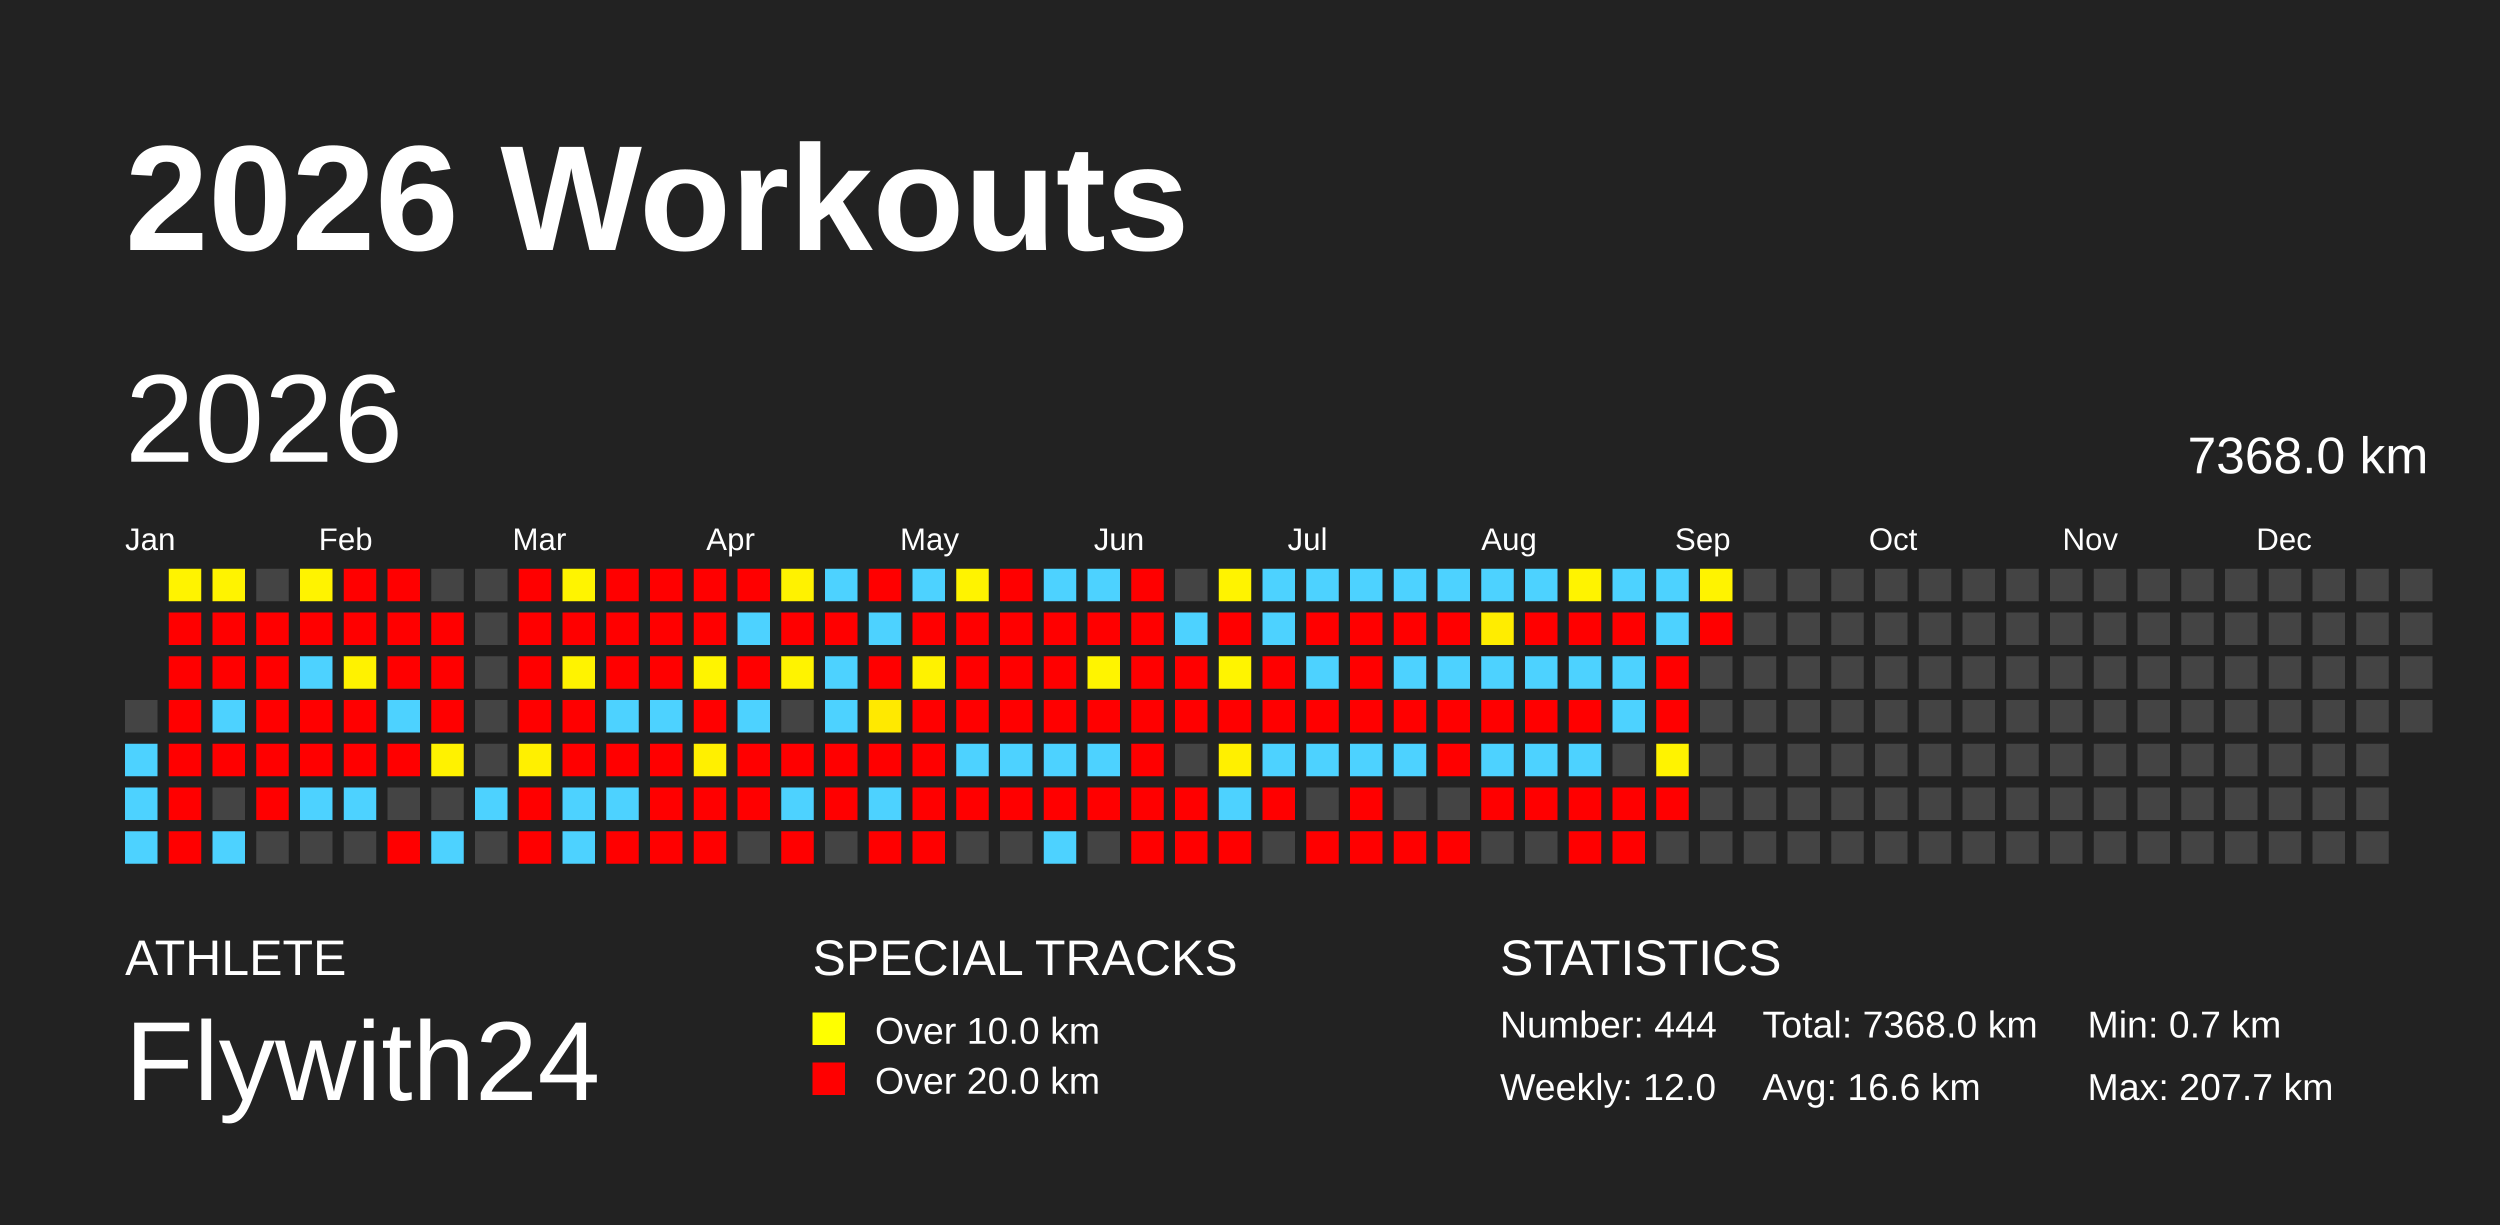
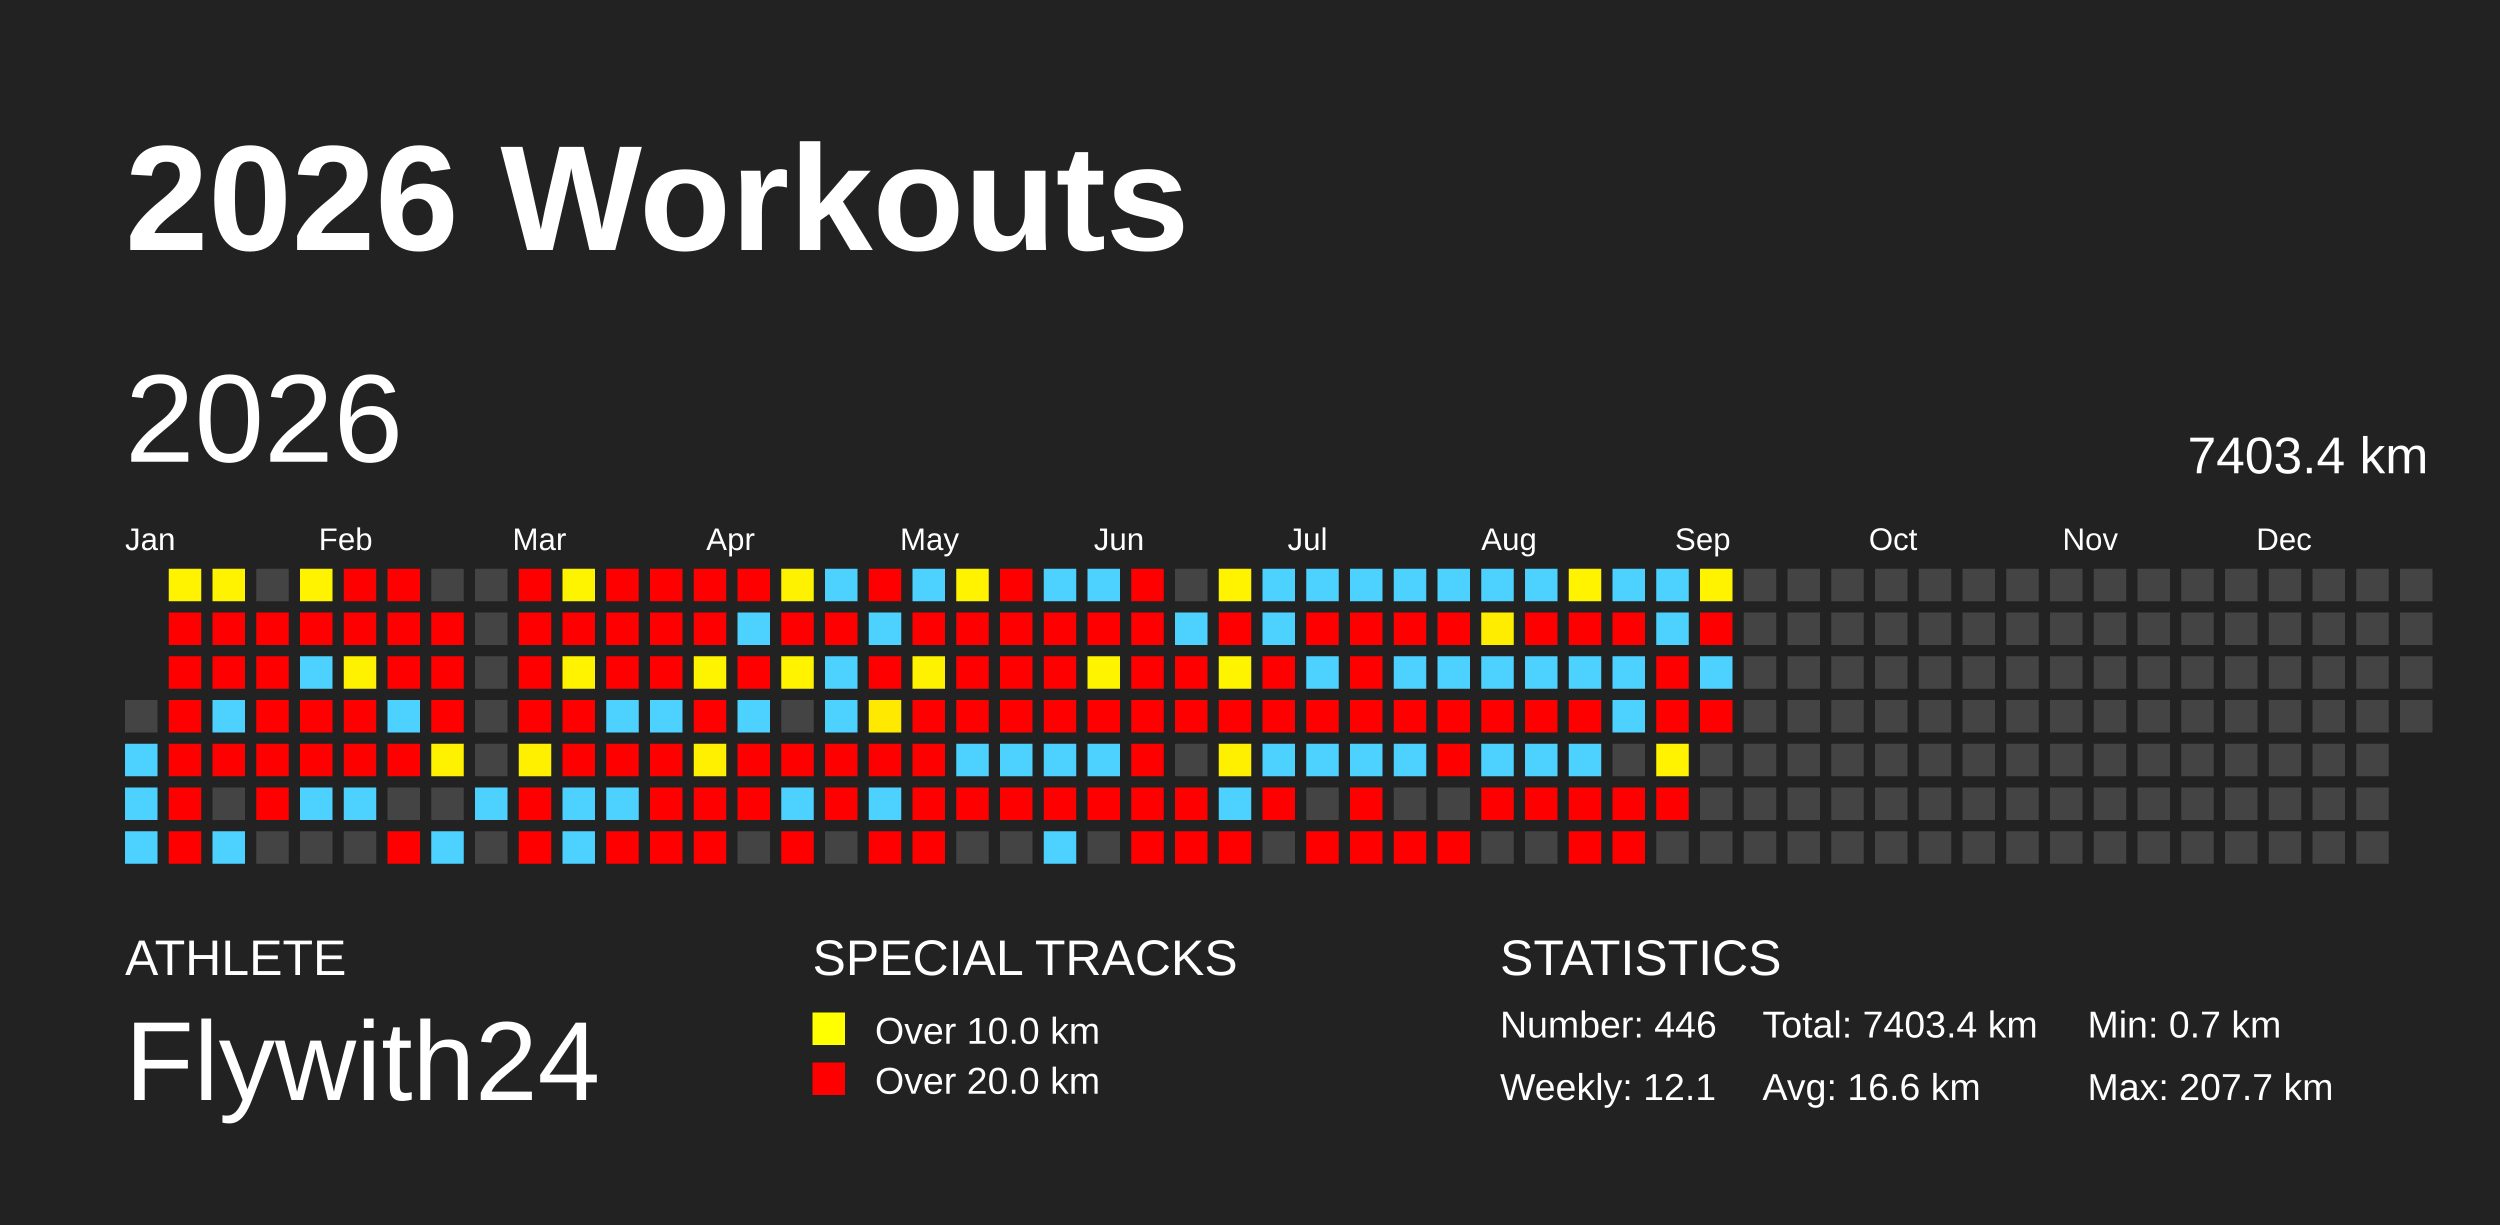
<svg xmlns="http://www.w3.org/2000/svg" baseProfile="full" height="98mm" version="1.1" viewBox="0,0,200,98" width="200mm">
  <defs />
  <rect fill="#222222" height="98" width="200" x="0" y="0" />
  <text fill="#FFFFFF" style="font-size:12px; font-family:Arial; font-weight:bold;" x="10" y="20">2026 Workouts</text>
  <text fill="#FFFFFF" style="font-size:4px; font-family:Arial" x="10" y="78">ATHLETE</text>
  <text fill="#FFFFFF" style="font-size:9px; font-family:Arial" x="10" y="88">Flywith24</text>
  <text fill="#FFFFFF" style="font-size:4px; font-family:Arial" x="65" y="78">SPECIAL TRACKS</text>
  <rect fill="yellow" height="2.6" width="2.6" x="65" y="81" />
  <text fill="#FFFFFF" style="font-size:3px; font-family:Arial" x="70" y="83.5">Over 10.0 km</text>
  <rect fill="red" height="2.6" width="2.6" x="65" y="85" />
  <text fill="#FFFFFF" style="font-size:3px; font-family:Arial" x="70" y="87.5">Over 20.0 km</text>
  <text fill="#FFFFFF" style="font-size:4px; font-family:Arial" x="120" y="78">STATISTICS</text>
-   <text fill="#FFFFFF" style="font-size:3px; font-family:Arial" x="120" y="83">Number: 444</text>
-   <text fill="#FFFFFF" style="font-size:3px; font-family:Arial" x="120" y="88">Weekly: 12.0</text>
-   <text fill="#FFFFFF" style="font-size:3px; font-family:Arial" x="141" y="83">Total: 7368.0 km</text>
+   <text fill="#FFFFFF" style="font-size:3px; font-family:Arial" x="120" y="83">Number: 446</text>
+   <text fill="#FFFFFF" style="font-size:3px; font-family:Arial" x="120" y="88">Weekly: 12.1</text>
+   <text fill="#FFFFFF" style="font-size:3px; font-family:Arial" x="141" y="83">Total: 7403.4 km</text>
  <text fill="#FFFFFF" style="font-size:3px; font-family:Arial" x="141" y="88">Avg: 16.6 km</text>
  <text fill="#FFFFFF" style="font-size:3px; font-family:Arial" x="167" y="83">Min: 0.7 km</text>
  <text fill="#FFFFFF" style="font-size:3px; font-family:Arial" x="167" y="88">Max: 207.7 km</text>
  <text dominant-baseline="hanging" fill="#FFFFFF" style="font-size:10.0px; font-family:Arial;" x="10" y="30">2026</text>
-   <text dominant-baseline="hanging" fill="#FFFFFF" style="font-size:4.125px; font-family:Arial;" x="175" y="35">7368.0 km</text>
+   <text dominant-baseline="hanging" fill="#FFFFFF" style="font-size:4.125px; font-family:Arial;" x="175" y="35">7403.4 km</text>
  <text fill="#FFFFFF" style="font-size:2.5px; font-family:Arial" x="10.0" y="44">Jan</text>
  <text fill="#FFFFFF" style="font-size:2.5px; font-family:Arial" x="25.5" y="44">Feb</text>
  <text fill="#FFFFFF" style="font-size:2.5px; font-family:Arial" x="41.0" y="44">Mar</text>
  <text fill="#FFFFFF" style="font-size:2.5px; font-family:Arial" x="56.5" y="44">Apr</text>
  <text fill="#FFFFFF" style="font-size:2.5px; font-family:Arial" x="72.0" y="44">May</text>
  <text fill="#FFFFFF" style="font-size:2.5px; font-family:Arial" x="87.5" y="44">Jun</text>
  <text fill="#FFFFFF" style="font-size:2.5px; font-family:Arial" x="103.0" y="44">Jul</text>
  <text fill="#FFFFFF" style="font-size:2.5px; font-family:Arial" x="118.5" y="44">Aug</text>
  <text fill="#FFFFFF" style="font-size:2.5px; font-family:Arial" x="134.0" y="44">Sep</text>
  <text fill="#FFFFFF" style="font-size:2.5px; font-family:Arial" x="149.5" y="44">Oct</text>
  <text fill="#FFFFFF" style="font-size:2.5px; font-family:Arial" x="165.0" y="44">Nov</text>
  <text fill="#FFFFFF" style="font-size:2.5px; font-family:Arial" x="180.5" y="44">Dec</text>
  <rect fill="#444444" height="2.6" width="2.6" x="10.0" y="56.0" />
  <rect fill="#4dd2ff" height="2.6" width="2.6" x="10.0" y="59.5" />
  <rect fill="#4dd2ff" height="2.6" width="2.6" x="10.0" y="63.0" />
  <rect fill="#4dd2ff" height="2.6" width="2.6" x="10.0" y="66.5" />
  <rect fill="#fff300" height="2.6" width="2.6" x="13.5" y="45.5" />
  <rect fill="red" height="2.6" width="2.6" x="13.5" y="49.0" />
  <rect fill="red" height="2.6" width="2.6" x="13.5" y="52.5" />
  <rect fill="red" height="2.6" width="2.6" x="13.5" y="56.0" />
  <rect fill="red" height="2.6" width="2.6" x="13.5" y="59.5" />
  <rect fill="red" height="2.6" width="2.6" x="13.5" y="63.0" />
  <rect fill="red" height="2.6" width="2.6" x="13.5" y="66.5" />
  <rect fill="#fff300" height="2.6" width="2.6" x="17.0" y="45.5" />
  <rect fill="red" height="2.6" width="2.6" x="17.0" y="49.0" />
  <rect fill="red" height="2.6" width="2.6" x="17.0" y="52.5" />
  <rect fill="#4dd2ff" height="2.6" width="2.6" x="17.0" y="56.0" />
  <rect fill="red" height="2.6" width="2.6" x="17.0" y="59.5" />
  <rect fill="#444444" height="2.6" width="2.6" x="17.0" y="63.0" />
  <rect fill="#4dd2ff" height="2.6" width="2.6" x="17.0" y="66.5" />
  <rect fill="#444444" height="2.6" width="2.6" x="20.5" y="45.5" />
  <rect fill="red" height="2.6" width="2.6" x="20.5" y="49.0" />
  <rect fill="red" height="2.6" width="2.6" x="20.5" y="52.5" />
  <rect fill="red" height="2.6" width="2.6" x="20.5" y="56.0" />
  <rect fill="red" height="2.6" width="2.6" x="20.5" y="59.5" />
  <rect fill="red" height="2.6" width="2.6" x="20.5" y="63.0" />
  <rect fill="#444444" height="2.6" width="2.6" x="20.5" y="66.5" />
  <rect fill="#fff300" height="2.6" width="2.6" x="24.0" y="45.5" />
  <rect fill="red" height="2.6" width="2.6" x="24.0" y="49.0" />
  <rect fill="#4dd2ff" height="2.6" width="2.6" x="24.0" y="52.5" />
  <rect fill="red" height="2.6" width="2.6" x="24.0" y="56.0" />
  <rect fill="red" height="2.6" width="2.6" x="24.0" y="59.5" />
  <rect fill="#4dd2ff" height="2.6" width="2.6" x="24.0" y="63.0" />
  <rect fill="#444444" height="2.6" width="2.6" x="24.0" y="66.5" />
  <rect fill="red" height="2.6" width="2.6" x="27.5" y="45.5" />
  <rect fill="red" height="2.6" width="2.6" x="27.5" y="49.0" />
  <rect fill="#fff200" height="2.6" width="2.6" x="27.5" y="52.5" />
  <rect fill="red" height="2.6" width="2.6" x="27.5" y="56.0" />
  <rect fill="red" height="2.6" width="2.6" x="27.5" y="59.5" />
  <rect fill="#4dd2ff" height="2.6" width="2.6" x="27.5" y="63.0" />
  <rect fill="#444444" height="2.6" width="2.6" x="27.5" y="66.5" />
  <rect fill="red" height="2.6" width="2.6" x="31.0" y="45.5" />
  <rect fill="red" height="2.6" width="2.6" x="31.0" y="49.0" />
  <rect fill="red" height="2.6" width="2.6" x="31.0" y="52.5" />
  <rect fill="#4dd2ff" height="2.6" width="2.6" x="31.0" y="56.0" />
  <rect fill="red" height="2.6" width="2.6" x="31.0" y="59.5" />
  <rect fill="#444444" height="2.6" width="2.6" x="31.0" y="63.0" />
  <rect fill="red" height="2.6" width="2.6" x="31.0" y="66.5" />
  <rect fill="#444444" height="2.6" width="2.6" x="34.5" y="45.5" />
  <rect fill="red" height="2.6" width="2.6" x="34.5" y="49.0" />
  <rect fill="red" height="2.6" width="2.6" x="34.5" y="52.5" />
  <rect fill="red" height="2.6" width="2.6" x="34.5" y="56.0" />
  <rect fill="#fff200" height="2.6" width="2.6" x="34.5" y="59.5" />
  <rect fill="#444444" height="2.6" width="2.6" x="34.5" y="63.0" />
  <rect fill="#4dd2ff" height="2.6" width="2.6" x="34.5" y="66.5" />
  <rect fill="#444444" height="2.6" width="2.6" x="38.0" y="45.5" />
  <rect fill="#444444" height="2.6" width="2.6" x="38.0" y="49.0" />
  <rect fill="#444444" height="2.6" width="2.6" x="38.0" y="52.5" />
  <rect fill="#444444" height="2.6" width="2.6" x="38.0" y="56.0" />
  <rect fill="#444444" height="2.6" width="2.6" x="38.0" y="59.5" />
  <rect fill="#4dd2ff" height="2.6" width="2.6" x="38.0" y="63.0" />
  <rect fill="#444444" height="2.6" width="2.6" x="38.0" y="66.5" />
  <rect fill="red" height="2.6" width="2.6" x="41.5" y="45.5" />
  <rect fill="red" height="2.6" width="2.6" x="41.5" y="49.0" />
  <rect fill="red" height="2.6" width="2.6" x="41.5" y="52.5" />
  <rect fill="red" height="2.6" width="2.6" x="41.5" y="56.0" />
  <rect fill="#fff000" height="2.6" width="2.6" x="41.5" y="59.5" />
  <rect fill="red" height="2.6" width="2.6" x="41.5" y="63.0" />
  <rect fill="red" height="2.6" width="2.6" x="41.5" y="66.5" />
  <rect fill="#fff400" height="2.6" width="2.6" x="45.0" y="45.5" />
  <rect fill="red" height="2.6" width="2.6" x="45.0" y="49.0" />
  <rect fill="#fff300" height="2.6" width="2.6" x="45.0" y="52.5" />
  <rect fill="red" height="2.6" width="2.6" x="45.0" y="56.0" />
  <rect fill="red" height="2.6" width="2.6" x="45.0" y="59.5" />
  <rect fill="#4dd2ff" height="2.6" width="2.6" x="45.0" y="63.0" />
  <rect fill="#4dd2ff" height="2.6" width="2.6" x="45.0" y="66.5" />
  <rect fill="red" height="2.6" width="2.6" x="48.5" y="45.5" />
  <rect fill="red" height="2.6" width="2.6" x="48.5" y="49.0" />
  <rect fill="red" height="2.6" width="2.6" x="48.5" y="52.5" />
  <rect fill="#4dd2ff" height="2.6" width="2.6" x="48.5" y="56.0" />
  <rect fill="red" height="2.6" width="2.6" x="48.5" y="59.5" />
  <rect fill="#4dd2ff" height="2.6" width="2.6" x="48.5" y="63.0" />
  <rect fill="red" height="2.6" width="2.6" x="48.5" y="66.5" />
  <rect fill="red" height="2.6" width="2.6" x="52.0" y="45.5" />
  <rect fill="red" height="2.6" width="2.6" x="52.0" y="49.0" />
  <rect fill="red" height="2.6" width="2.6" x="52.0" y="52.5" />
  <rect fill="#4dd2ff" height="2.6" width="2.6" x="52.0" y="56.0" />
  <rect fill="red" height="2.6" width="2.6" x="52.0" y="59.5" />
  <rect fill="red" height="2.6" width="2.6" x="52.0" y="63.0" />
  <rect fill="red" height="2.6" width="2.6" x="52.0" y="66.5" />
  <rect fill="red" height="2.6" width="2.6" x="55.5" y="45.5" />
  <rect fill="red" height="2.6" width="2.6" x="55.5" y="49.0" />
  <rect fill="#fff400" height="2.6" width="2.6" x="55.5" y="52.5" />
  <rect fill="red" height="2.6" width="2.6" x="55.5" y="56.0" />
  <rect fill="#fff000" height="2.6" width="2.6" x="55.5" y="59.5" />
  <rect fill="red" height="2.6" width="2.6" x="55.5" y="63.0" />
  <rect fill="red" height="2.6" width="2.6" x="55.5" y="66.5" />
  <rect fill="red" height="2.6" width="2.6" x="59.0" y="45.5" />
  <rect fill="#4dd2ff" height="2.6" width="2.6" x="59.0" y="49.0" />
  <rect fill="red" height="2.6" width="2.6" x="59.0" y="52.5" />
  <rect fill="#4dd2ff" height="2.6" width="2.6" x="59.0" y="56.0" />
  <rect fill="red" height="2.6" width="2.6" x="59.0" y="59.5" />
  <rect fill="red" height="2.6" width="2.6" x="59.0" y="63.0" />
  <rect fill="#444444" height="2.6" width="2.6" x="59.0" y="66.5" />
  <rect fill="#fff200" height="2.6" width="2.6" x="62.5" y="45.5" />
  <rect fill="red" height="2.6" width="2.6" x="62.5" y="49.0" />
  <rect fill="#fff300" height="2.6" width="2.6" x="62.5" y="52.5" />
  <rect fill="#444444" height="2.6" width="2.6" x="62.5" y="56.0" />
  <rect fill="red" height="2.6" width="2.6" x="62.5" y="59.5" />
  <rect fill="#4dd2ff" height="2.6" width="2.6" x="62.5" y="63.0" />
  <rect fill="red" height="2.6" width="2.6" x="62.5" y="66.5" />
  <rect fill="#4dd2ff" height="2.6" width="2.6" x="66.0" y="45.5" />
  <rect fill="red" height="2.6" width="2.6" x="66.0" y="49.0" />
  <rect fill="#4dd2ff" height="2.6" width="2.6" x="66.0" y="52.5" />
  <rect fill="#4dd2ff" height="2.6" width="2.6" x="66.0" y="56.0" />
  <rect fill="red" height="2.6" width="2.6" x="66.0" y="59.5" />
  <rect fill="red" height="2.6" width="2.6" x="66.0" y="63.0" />
  <rect fill="#444444" height="2.6" width="2.6" x="66.0" y="66.5" />
  <rect fill="red" height="2.6" width="2.6" x="69.5" y="45.5" />
  <rect fill="#4dd2ff" height="2.6" width="2.6" x="69.5" y="49.0" />
  <rect fill="red" height="2.6" width="2.6" x="69.5" y="52.5" />
  <rect fill="#ffe900" height="2.6" width="2.6" x="69.5" y="56.0" />
  <rect fill="red" height="2.6" width="2.6" x="69.5" y="59.5" />
  <rect fill="#4dd2ff" height="2.6" width="2.6" x="69.5" y="63.0" />
  <rect fill="red" height="2.6" width="2.6" x="69.5" y="66.5" />
  <rect fill="#4dd2ff" height="2.6" width="2.6" x="73.0" y="45.5" />
  <rect fill="red" height="2.6" width="2.6" x="73.0" y="49.0" />
  <rect fill="#fff200" height="2.6" width="2.6" x="73.0" y="52.5" />
  <rect fill="red" height="2.6" width="2.6" x="73.0" y="56.0" />
  <rect fill="red" height="2.6" width="2.6" x="73.0" y="59.5" />
  <rect fill="red" height="2.6" width="2.6" x="73.0" y="63.0" />
  <rect fill="red" height="2.6" width="2.6" x="73.0" y="66.5" />
  <rect fill="#fff300" height="2.6" width="2.6" x="76.5" y="45.5" />
  <rect fill="red" height="2.6" width="2.6" x="76.5" y="49.0" />
  <rect fill="red" height="2.6" width="2.6" x="76.5" y="52.5" />
  <rect fill="red" height="2.6" width="2.6" x="76.5" y="56.0" />
  <rect fill="#4dd2ff" height="2.6" width="2.6" x="76.5" y="59.5" />
  <rect fill="red" height="2.6" width="2.6" x="76.5" y="63.0" />
  <rect fill="#444444" height="2.6" width="2.6" x="76.5" y="66.5" />
  <rect fill="red" height="2.6" width="2.6" x="80.0" y="45.5" />
  <rect fill="red" height="2.6" width="2.6" x="80.0" y="49.0" />
  <rect fill="red" height="2.6" width="2.6" x="80.0" y="52.5" />
  <rect fill="red" height="2.6" width="2.6" x="80.0" y="56.0" />
  <rect fill="#4dd2ff" height="2.6" width="2.6" x="80.0" y="59.5" />
  <rect fill="red" height="2.6" width="2.6" x="80.0" y="63.0" />
  <rect fill="#444444" height="2.6" width="2.6" x="80.0" y="66.5" />
  <rect fill="#4dd2ff" height="2.6" width="2.6" x="83.5" y="45.5" />
  <rect fill="red" height="2.6" width="2.6" x="83.5" y="49.0" />
  <rect fill="red" height="2.6" width="2.6" x="83.5" y="52.5" />
  <rect fill="red" height="2.6" width="2.6" x="83.5" y="56.0" />
  <rect fill="#4dd2ff" height="2.6" width="2.6" x="83.5" y="59.5" />
  <rect fill="red" height="2.6" width="2.6" x="83.5" y="63.0" />
  <rect fill="#4dd2ff" height="2.6" width="2.6" x="83.5" y="66.5" />
  <rect fill="#4dd2ff" height="2.6" width="2.6" x="87.0" y="45.5" />
  <rect fill="red" height="2.6" width="2.6" x="87.0" y="49.0" />
  <rect fill="#fff400" height="2.6" width="2.6" x="87.0" y="52.5" />
  <rect fill="red" height="2.6" width="2.6" x="87.0" y="56.0" />
  <rect fill="#4dd2ff" height="2.6" width="2.6" x="87.0" y="59.5" />
  <rect fill="red" height="2.6" width="2.6" x="87.0" y="63.0" />
  <rect fill="#444444" height="2.6" width="2.6" x="87.0" y="66.5" />
  <rect fill="red" height="2.6" width="2.6" x="90.5" y="45.5" />
  <rect fill="red" height="2.6" width="2.6" x="90.5" y="49.0" />
  <rect fill="red" height="2.6" width="2.6" x="90.5" y="52.5" />
  <rect fill="red" height="2.6" width="2.6" x="90.5" y="56.0" />
  <rect fill="red" height="2.6" width="2.6" x="90.5" y="59.5" />
  <rect fill="red" height="2.6" width="2.6" x="90.5" y="63.0" />
  <rect fill="red" height="2.6" width="2.6" x="90.5" y="66.5" />
  <rect fill="#444444" height="2.6" width="2.6" x="94.0" y="45.5" />
  <rect fill="#4dd2ff" height="2.6" width="2.6" x="94.0" y="49.0" />
  <rect fill="red" height="2.6" width="2.6" x="94.0" y="52.5" />
  <rect fill="red" height="2.6" width="2.6" x="94.0" y="56.0" />
  <rect fill="#444444" height="2.6" width="2.6" x="94.0" y="59.5" />
  <rect fill="red" height="2.6" width="2.6" x="94.0" y="63.0" />
  <rect fill="red" height="2.6" width="2.6" x="94.0" y="66.5" />
  <rect fill="#fff300" height="2.6" width="2.6" x="97.5" y="45.5" />
  <rect fill="red" height="2.6" width="2.6" x="97.5" y="49.0" />
  <rect fill="#fff400" height="2.6" width="2.6" x="97.5" y="52.5" />
  <rect fill="red" height="2.6" width="2.6" x="97.5" y="56.0" />
  <rect fill="#fff000" height="2.6" width="2.6" x="97.5" y="59.5" />
  <rect fill="#4dd2ff" height="2.6" width="2.6" x="97.5" y="63.0" />
  <rect fill="red" height="2.6" width="2.6" x="97.5" y="66.5" />
  <rect fill="#4dd2ff" height="2.6" width="2.6" x="101.0" y="45.5" />
  <rect fill="#4dd2ff" height="2.6" width="2.6" x="101.0" y="49.0" />
  <rect fill="red" height="2.6" width="2.6" x="101.0" y="52.5" />
  <rect fill="red" height="2.6" width="2.6" x="101.0" y="56.0" />
  <rect fill="#4dd2ff" height="2.6" width="2.6" x="101.0" y="59.5" />
  <rect fill="red" height="2.6" width="2.6" x="101.0" y="63.0" />
  <rect fill="#444444" height="2.6" width="2.6" x="101.0" y="66.5" />
  <rect fill="#4dd2ff" height="2.6" width="2.6" x="104.5" y="45.5" />
  <rect fill="red" height="2.6" width="2.6" x="104.5" y="49.0" />
  <rect fill="#4dd2ff" height="2.6" width="2.6" x="104.5" y="52.5" />
  <rect fill="red" height="2.6" width="2.6" x="104.5" y="56.0" />
  <rect fill="#4dd2ff" height="2.6" width="2.6" x="104.5" y="59.5" />
  <rect fill="#444444" height="2.6" width="2.6" x="104.5" y="63.0" />
  <rect fill="red" height="2.6" width="2.6" x="104.5" y="66.5" />
  <rect fill="#4dd2ff" height="2.6" width="2.6" x="108.0" y="45.5" />
  <rect fill="red" height="2.6" width="2.6" x="108.0" y="49.0" />
  <rect fill="red" height="2.6" width="2.6" x="108.0" y="52.5" />
  <rect fill="red" height="2.6" width="2.6" x="108.0" y="56.0" />
  <rect fill="#4dd2ff" height="2.6" width="2.6" x="108.0" y="59.5" />
  <rect fill="red" height="2.6" width="2.6" x="108.0" y="63.0" />
  <rect fill="red" height="2.6" width="2.6" x="108.0" y="66.5" />
  <rect fill="#4dd2ff" height="2.6" width="2.6" x="111.5" y="45.5" />
  <rect fill="red" height="2.6" width="2.6" x="111.5" y="49.0" />
  <rect fill="#4dd2ff" height="2.6" width="2.6" x="111.5" y="52.5" />
  <rect fill="red" height="2.6" width="2.6" x="111.5" y="56.0" />
  <rect fill="#4dd2ff" height="2.6" width="2.6" x="111.5" y="59.5" />
  <rect fill="#444444" height="2.6" width="2.6" x="111.5" y="63.0" />
  <rect fill="red" height="2.6" width="2.6" x="111.5" y="66.5" />
  <rect fill="#4dd2ff" height="2.6" width="2.6" x="115.0" y="45.5" />
  <rect fill="red" height="2.6" width="2.6" x="115.0" y="49.0" />
  <rect fill="#4dd2ff" height="2.6" width="2.6" x="115.0" y="52.5" />
  <rect fill="red" height="2.6" width="2.6" x="115.0" y="56.0" />
  <rect fill="red" height="2.6" width="2.6" x="115.0" y="59.5" />
  <rect fill="#444444" height="2.6" width="2.6" x="115.0" y="63.0" />
  <rect fill="red" height="2.6" width="2.6" x="115.0" y="66.5" />
  <rect fill="#4dd2ff" height="2.6" width="2.6" x="118.5" y="45.5" />
  <rect fill="#ffed00" height="2.6" width="2.6" x="118.5" y="49.0" />
  <rect fill="#4dd2ff" height="2.6" width="2.6" x="118.5" y="52.5" />
  <rect fill="red" height="2.6" width="2.6" x="118.5" y="56.0" />
  <rect fill="#4dd2ff" height="2.6" width="2.6" x="118.5" y="59.5" />
  <rect fill="red" height="2.6" width="2.6" x="118.5" y="63.0" />
  <rect fill="#444444" height="2.6" width="2.6" x="118.5" y="66.5" />
  <rect fill="#4dd2ff" height="2.6" width="2.6" x="122.0" y="45.5" />
  <rect fill="red" height="2.6" width="2.6" x="122.0" y="49.0" />
  <rect fill="#4dd2ff" height="2.6" width="2.6" x="122.0" y="52.5" />
  <rect fill="red" height="2.6" width="2.6" x="122.0" y="56.0" />
  <rect fill="#4dd2ff" height="2.6" width="2.6" x="122.0" y="59.5" />
  <rect fill="red" height="2.6" width="2.6" x="122.0" y="63.0" />
  <rect fill="#444444" height="2.6" width="2.6" x="122.0" y="66.5" />
  <rect fill="#fff300" height="2.6" width="2.6" x="125.5" y="45.5" />
  <rect fill="red" height="2.6" width="2.6" x="125.5" y="49.0" />
  <rect fill="#4dd2ff" height="2.6" width="2.6" x="125.5" y="52.5" />
  <rect fill="red" height="2.6" width="2.6" x="125.5" y="56.0" />
  <rect fill="#4dd2ff" height="2.6" width="2.6" x="125.5" y="59.5" />
  <rect fill="red" height="2.6" width="2.6" x="125.5" y="63.0" />
  <rect fill="red" height="2.6" width="2.6" x="125.5" y="66.5" />
  <rect fill="#4dd2ff" height="2.6" width="2.6" x="129.0" y="45.5" />
  <rect fill="red" height="2.6" width="2.6" x="129.0" y="49.0" />
  <rect fill="#4dd2ff" height="2.6" width="2.6" x="129.0" y="52.5" />
  <rect fill="#4dd2ff" height="2.6" width="2.6" x="129.0" y="56.0" />
  <rect fill="#444444" height="2.6" width="2.6" x="129.0" y="59.5" />
  <rect fill="red" height="2.6" width="2.6" x="129.0" y="63.0" />
  <rect fill="red" height="2.6" width="2.6" x="129.0" y="66.5" />
  <rect fill="#4dd2ff" height="2.6" width="2.6" x="132.5" y="45.5" />
  <rect fill="#4dd2ff" height="2.6" width="2.6" x="132.5" y="49.0" />
  <rect fill="red" height="2.6" width="2.6" x="132.5" y="52.5" />
  <rect fill="red" height="2.6" width="2.6" x="132.5" y="56.0" />
  <rect fill="#fff300" height="2.6" width="2.6" x="132.5" y="59.5" />
  <rect fill="red" height="2.6" width="2.6" x="132.5" y="63.0" />
  <rect fill="#444444" height="2.6" width="2.6" x="132.5" y="66.5" />
  <rect fill="#fff300" height="2.6" width="2.6" x="136.0" y="45.5" />
  <rect fill="red" height="2.6" width="2.6" x="136.0" y="49.0" />
-   <rect fill="#444444" height="2.6" width="2.6" x="136.0" y="52.5" />
-   <rect fill="#444444" height="2.6" width="2.6" x="136.0" y="56.0" />
+   <rect fill="#4dd2ff" height="2.6" width="2.6" x="136.0" y="52.5" />
+   <rect fill="red" height="2.6" width="2.6" x="136.0" y="56.0" />
  <rect fill="#444444" height="2.6" width="2.6" x="136.0" y="59.5" />
  <rect fill="#444444" height="2.6" width="2.6" x="136.0" y="63.0" />
  <rect fill="#444444" height="2.6" width="2.6" x="136.0" y="66.5" />
  <rect fill="#444444" height="2.6" width="2.6" x="139.5" y="45.5" />
  <rect fill="#444444" height="2.6" width="2.6" x="139.5" y="49.0" />
  <rect fill="#444444" height="2.6" width="2.6" x="139.5" y="52.5" />
  <rect fill="#444444" height="2.6" width="2.6" x="139.5" y="56.0" />
  <rect fill="#444444" height="2.6" width="2.6" x="139.5" y="59.5" />
  <rect fill="#444444" height="2.6" width="2.6" x="139.5" y="63.0" />
  <rect fill="#444444" height="2.6" width="2.6" x="139.5" y="66.5" />
  <rect fill="#444444" height="2.6" width="2.6" x="143.0" y="45.5" />
  <rect fill="#444444" height="2.6" width="2.6" x="143.0" y="49.0" />
  <rect fill="#444444" height="2.6" width="2.6" x="143.0" y="52.5" />
  <rect fill="#444444" height="2.6" width="2.6" x="143.0" y="56.0" />
  <rect fill="#444444" height="2.6" width="2.6" x="143.0" y="59.5" />
  <rect fill="#444444" height="2.6" width="2.6" x="143.0" y="63.0" />
  <rect fill="#444444" height="2.6" width="2.6" x="143.0" y="66.5" />
  <rect fill="#444444" height="2.6" width="2.6" x="146.5" y="45.5" />
  <rect fill="#444444" height="2.6" width="2.6" x="146.5" y="49.0" />
  <rect fill="#444444" height="2.6" width="2.6" x="146.5" y="52.5" />
  <rect fill="#444444" height="2.6" width="2.6" x="146.5" y="56.0" />
  <rect fill="#444444" height="2.6" width="2.6" x="146.5" y="59.5" />
  <rect fill="#444444" height="2.6" width="2.6" x="146.5" y="63.0" />
  <rect fill="#444444" height="2.6" width="2.6" x="146.5" y="66.5" />
  <rect fill="#444444" height="2.6" width="2.6" x="150.0" y="45.5" />
  <rect fill="#444444" height="2.6" width="2.6" x="150.0" y="49.0" />
  <rect fill="#444444" height="2.6" width="2.6" x="150.0" y="52.5" />
  <rect fill="#444444" height="2.6" width="2.6" x="150.0" y="56.0" />
  <rect fill="#444444" height="2.6" width="2.6" x="150.0" y="59.5" />
  <rect fill="#444444" height="2.6" width="2.6" x="150.0" y="63.0" />
  <rect fill="#444444" height="2.6" width="2.6" x="150.0" y="66.5" />
  <rect fill="#444444" height="2.6" width="2.6" x="153.5" y="45.5" />
  <rect fill="#444444" height="2.6" width="2.6" x="153.5" y="49.0" />
  <rect fill="#444444" height="2.6" width="2.6" x="153.5" y="52.5" />
  <rect fill="#444444" height="2.6" width="2.6" x="153.5" y="56.0" />
  <rect fill="#444444" height="2.6" width="2.6" x="153.5" y="59.5" />
  <rect fill="#444444" height="2.6" width="2.6" x="153.5" y="63.0" />
  <rect fill="#444444" height="2.6" width="2.6" x="153.5" y="66.5" />
  <rect fill="#444444" height="2.6" width="2.6" x="157.0" y="45.5" />
  <rect fill="#444444" height="2.6" width="2.6" x="157.0" y="49.0" />
  <rect fill="#444444" height="2.6" width="2.6" x="157.0" y="52.5" />
  <rect fill="#444444" height="2.6" width="2.6" x="157.0" y="56.0" />
  <rect fill="#444444" height="2.6" width="2.6" x="157.0" y="59.5" />
  <rect fill="#444444" height="2.6" width="2.6" x="157.0" y="63.0" />
  <rect fill="#444444" height="2.6" width="2.6" x="157.0" y="66.5" />
  <rect fill="#444444" height="2.6" width="2.6" x="160.5" y="45.5" />
  <rect fill="#444444" height="2.6" width="2.6" x="160.5" y="49.0" />
  <rect fill="#444444" height="2.6" width="2.6" x="160.5" y="52.5" />
  <rect fill="#444444" height="2.6" width="2.6" x="160.5" y="56.0" />
  <rect fill="#444444" height="2.6" width="2.6" x="160.5" y="59.5" />
  <rect fill="#444444" height="2.6" width="2.6" x="160.5" y="63.0" />
  <rect fill="#444444" height="2.6" width="2.6" x="160.5" y="66.5" />
  <rect fill="#444444" height="2.6" width="2.6" x="164.0" y="45.5" />
  <rect fill="#444444" height="2.6" width="2.6" x="164.0" y="49.0" />
  <rect fill="#444444" height="2.6" width="2.6" x="164.0" y="52.5" />
  <rect fill="#444444" height="2.6" width="2.6" x="164.0" y="56.0" />
  <rect fill="#444444" height="2.6" width="2.6" x="164.0" y="59.5" />
  <rect fill="#444444" height="2.6" width="2.6" x="164.0" y="63.0" />
  <rect fill="#444444" height="2.6" width="2.6" x="164.0" y="66.5" />
  <rect fill="#444444" height="2.6" width="2.6" x="167.5" y="45.5" />
  <rect fill="#444444" height="2.6" width="2.6" x="167.5" y="49.0" />
  <rect fill="#444444" height="2.6" width="2.6" x="167.5" y="52.5" />
  <rect fill="#444444" height="2.6" width="2.6" x="167.5" y="56.0" />
  <rect fill="#444444" height="2.6" width="2.6" x="167.5" y="59.5" />
  <rect fill="#444444" height="2.6" width="2.6" x="167.5" y="63.0" />
  <rect fill="#444444" height="2.6" width="2.6" x="167.5" y="66.5" />
  <rect fill="#444444" height="2.6" width="2.6" x="171.0" y="45.5" />
  <rect fill="#444444" height="2.6" width="2.6" x="171.0" y="49.0" />
  <rect fill="#444444" height="2.6" width="2.6" x="171.0" y="52.5" />
  <rect fill="#444444" height="2.6" width="2.6" x="171.0" y="56.0" />
  <rect fill="#444444" height="2.6" width="2.6" x="171.0" y="59.5" />
  <rect fill="#444444" height="2.6" width="2.6" x="171.0" y="63.0" />
  <rect fill="#444444" height="2.6" width="2.6" x="171.0" y="66.5" />
  <rect fill="#444444" height="2.6" width="2.6" x="174.5" y="45.5" />
  <rect fill="#444444" height="2.6" width="2.6" x="174.5" y="49.0" />
  <rect fill="#444444" height="2.6" width="2.6" x="174.5" y="52.5" />
  <rect fill="#444444" height="2.6" width="2.6" x="174.5" y="56.0" />
  <rect fill="#444444" height="2.6" width="2.6" x="174.5" y="59.5" />
  <rect fill="#444444" height="2.6" width="2.6" x="174.5" y="63.0" />
  <rect fill="#444444" height="2.6" width="2.6" x="174.5" y="66.5" />
  <rect fill="#444444" height="2.6" width="2.6" x="178.0" y="45.5" />
  <rect fill="#444444" height="2.6" width="2.6" x="178.0" y="49.0" />
  <rect fill="#444444" height="2.6" width="2.6" x="178.0" y="52.5" />
  <rect fill="#444444" height="2.6" width="2.6" x="178.0" y="56.0" />
  <rect fill="#444444" height="2.6" width="2.6" x="178.0" y="59.5" />
  <rect fill="#444444" height="2.6" width="2.6" x="178.0" y="63.0" />
  <rect fill="#444444" height="2.6" width="2.6" x="178.0" y="66.5" />
  <rect fill="#444444" height="2.6" width="2.6" x="181.5" y="45.5" />
  <rect fill="#444444" height="2.6" width="2.6" x="181.5" y="49.0" />
  <rect fill="#444444" height="2.6" width="2.6" x="181.5" y="52.5" />
  <rect fill="#444444" height="2.6" width="2.6" x="181.5" y="56.0" />
  <rect fill="#444444" height="2.6" width="2.6" x="181.5" y="59.5" />
  <rect fill="#444444" height="2.6" width="2.6" x="181.5" y="63.0" />
  <rect fill="#444444" height="2.6" width="2.6" x="181.5" y="66.5" />
  <rect fill="#444444" height="2.6" width="2.6" x="185.0" y="45.5" />
  <rect fill="#444444" height="2.6" width="2.6" x="185.0" y="49.0" />
  <rect fill="#444444" height="2.6" width="2.6" x="185.0" y="52.5" />
  <rect fill="#444444" height="2.6" width="2.6" x="185.0" y="56.0" />
  <rect fill="#444444" height="2.6" width="2.6" x="185.0" y="59.5" />
  <rect fill="#444444" height="2.6" width="2.6" x="185.0" y="63.0" />
  <rect fill="#444444" height="2.6" width="2.6" x="185.0" y="66.5" />
  <rect fill="#444444" height="2.6" width="2.6" x="188.5" y="45.5" />
  <rect fill="#444444" height="2.6" width="2.6" x="188.5" y="49.0" />
  <rect fill="#444444" height="2.6" width="2.6" x="188.5" y="52.5" />
  <rect fill="#444444" height="2.6" width="2.6" x="188.5" y="56.0" />
  <rect fill="#444444" height="2.6" width="2.6" x="188.5" y="59.5" />
  <rect fill="#444444" height="2.6" width="2.6" x="188.5" y="63.0" />
  <rect fill="#444444" height="2.6" width="2.6" x="188.5" y="66.5" />
  <rect fill="#444444" height="2.6" width="2.6" x="192.0" y="45.5" />
  <rect fill="#444444" height="2.6" width="2.6" x="192.0" y="49.0" />
  <rect fill="#444444" height="2.6" width="2.6" x="192.0" y="52.5" />
  <rect fill="#444444" height="2.6" width="2.6" x="192.0" y="56.0" />
</svg>
